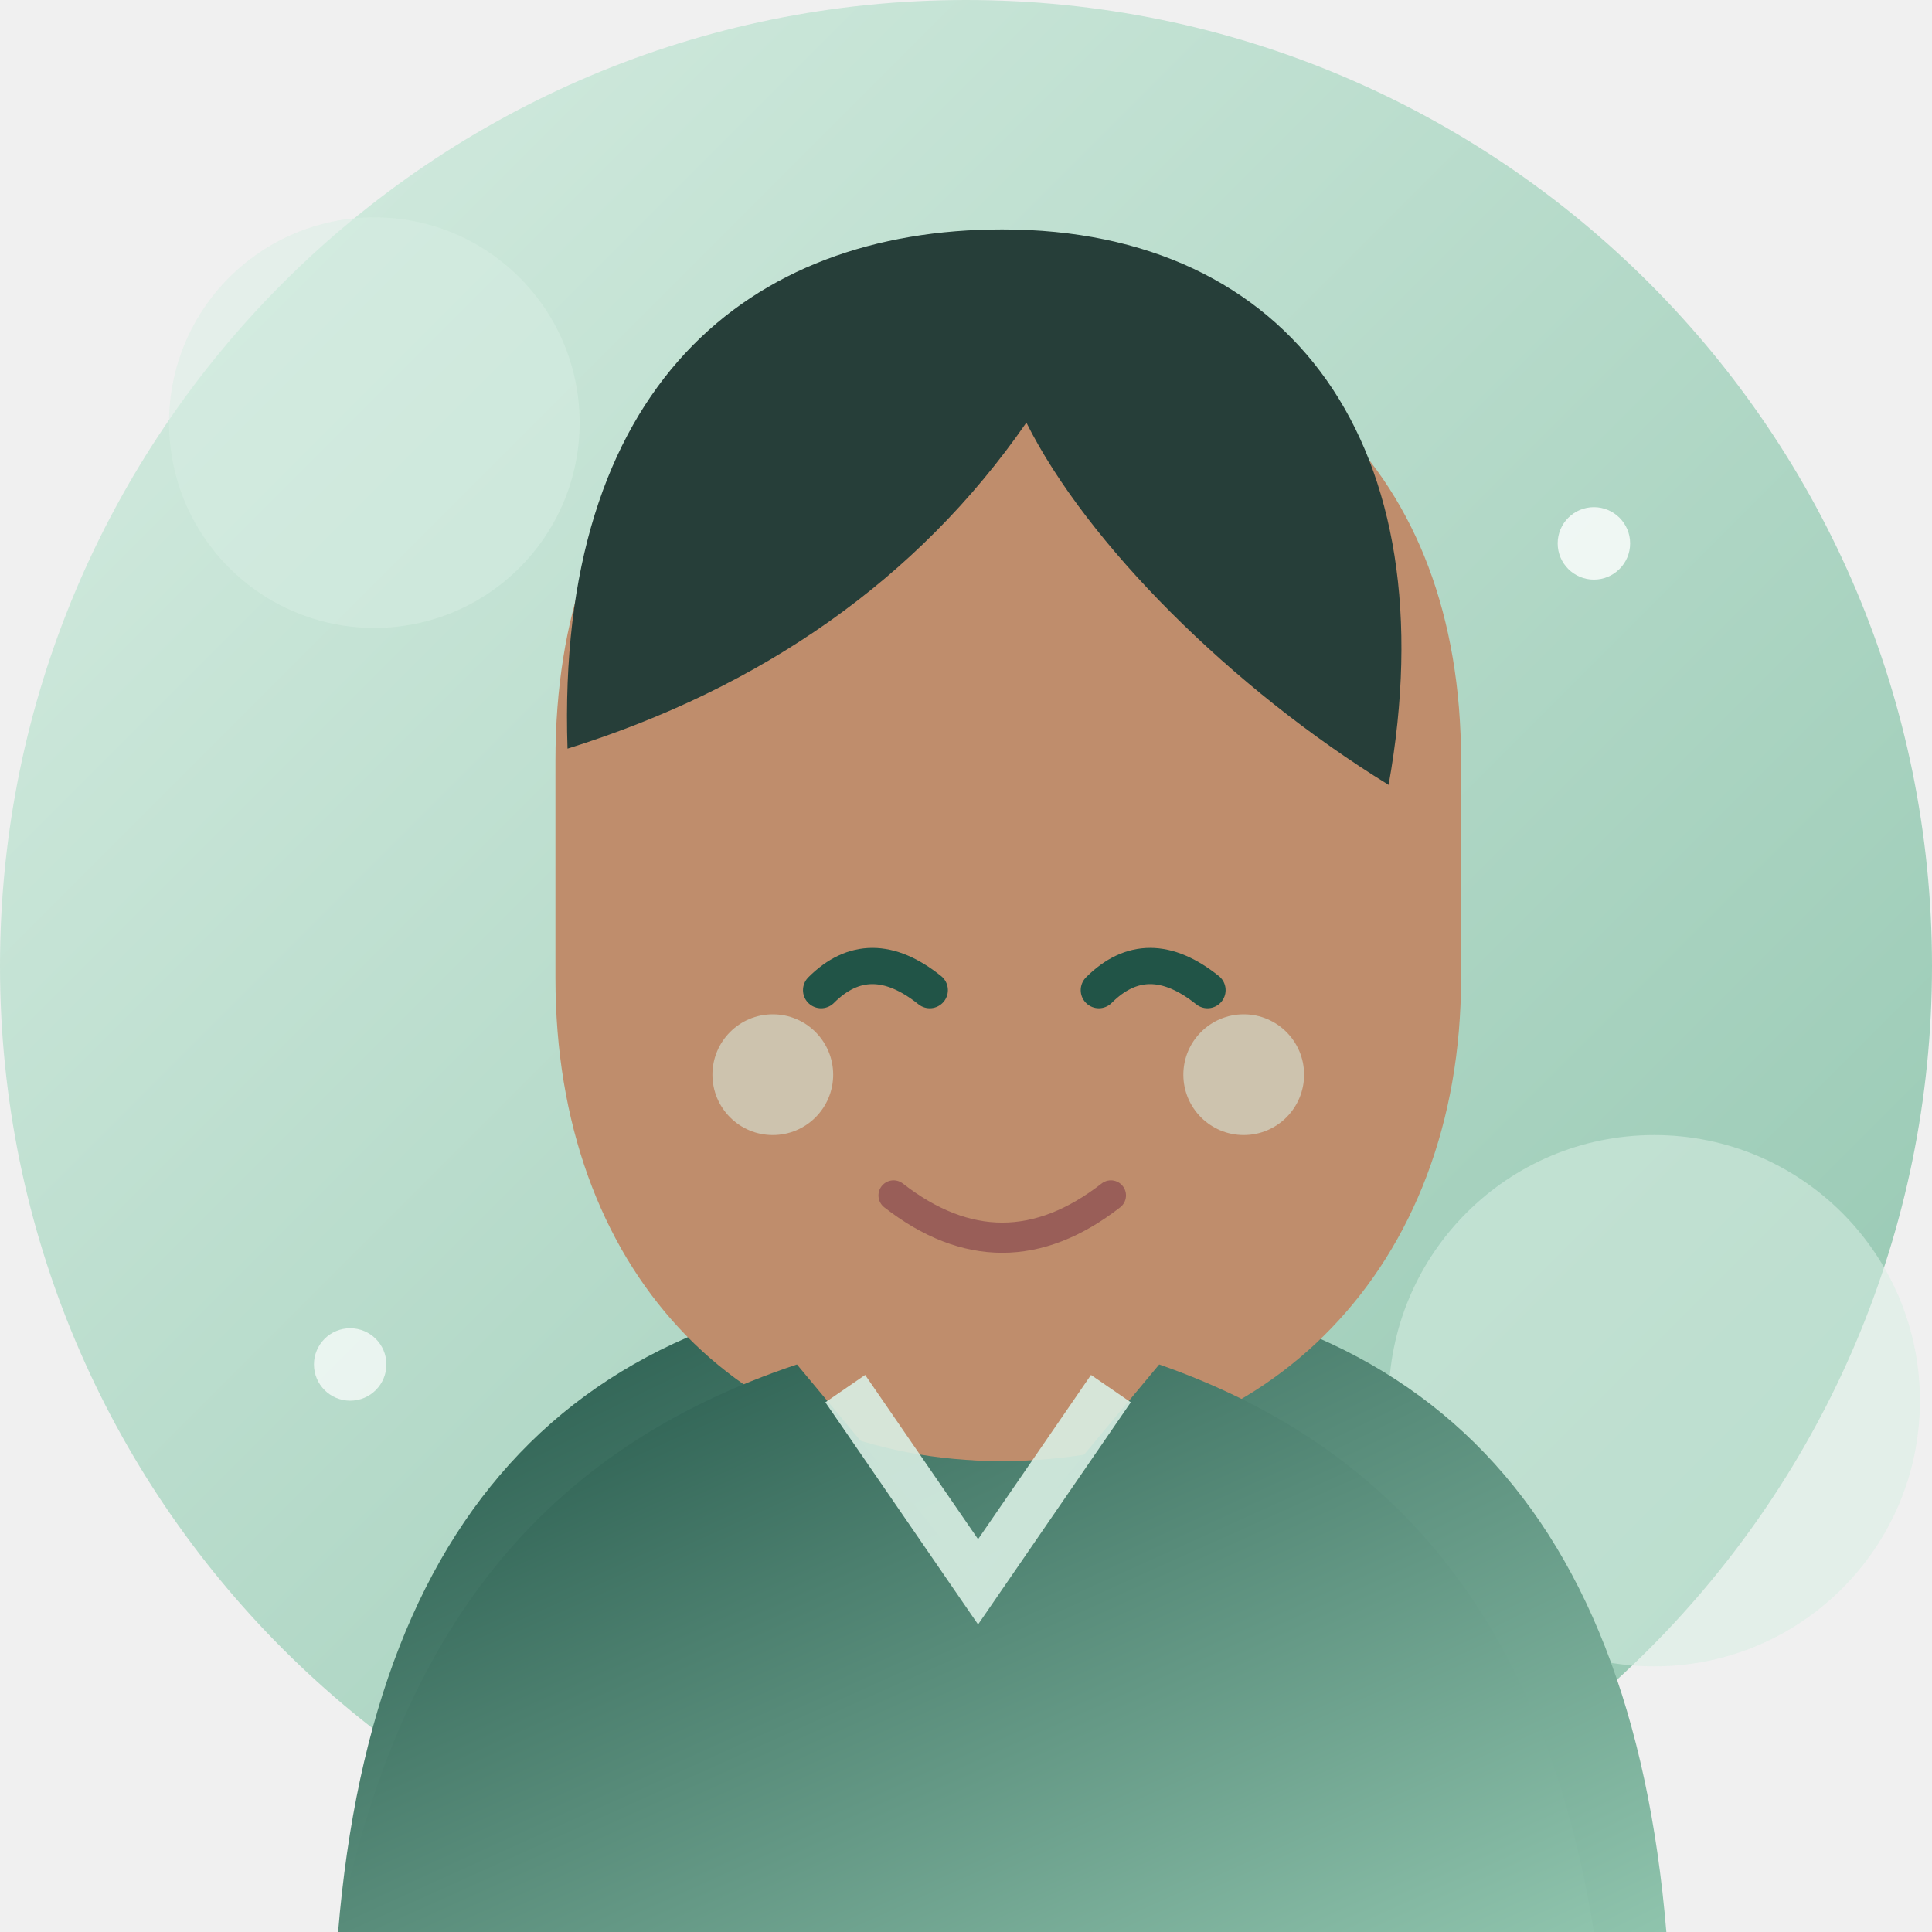
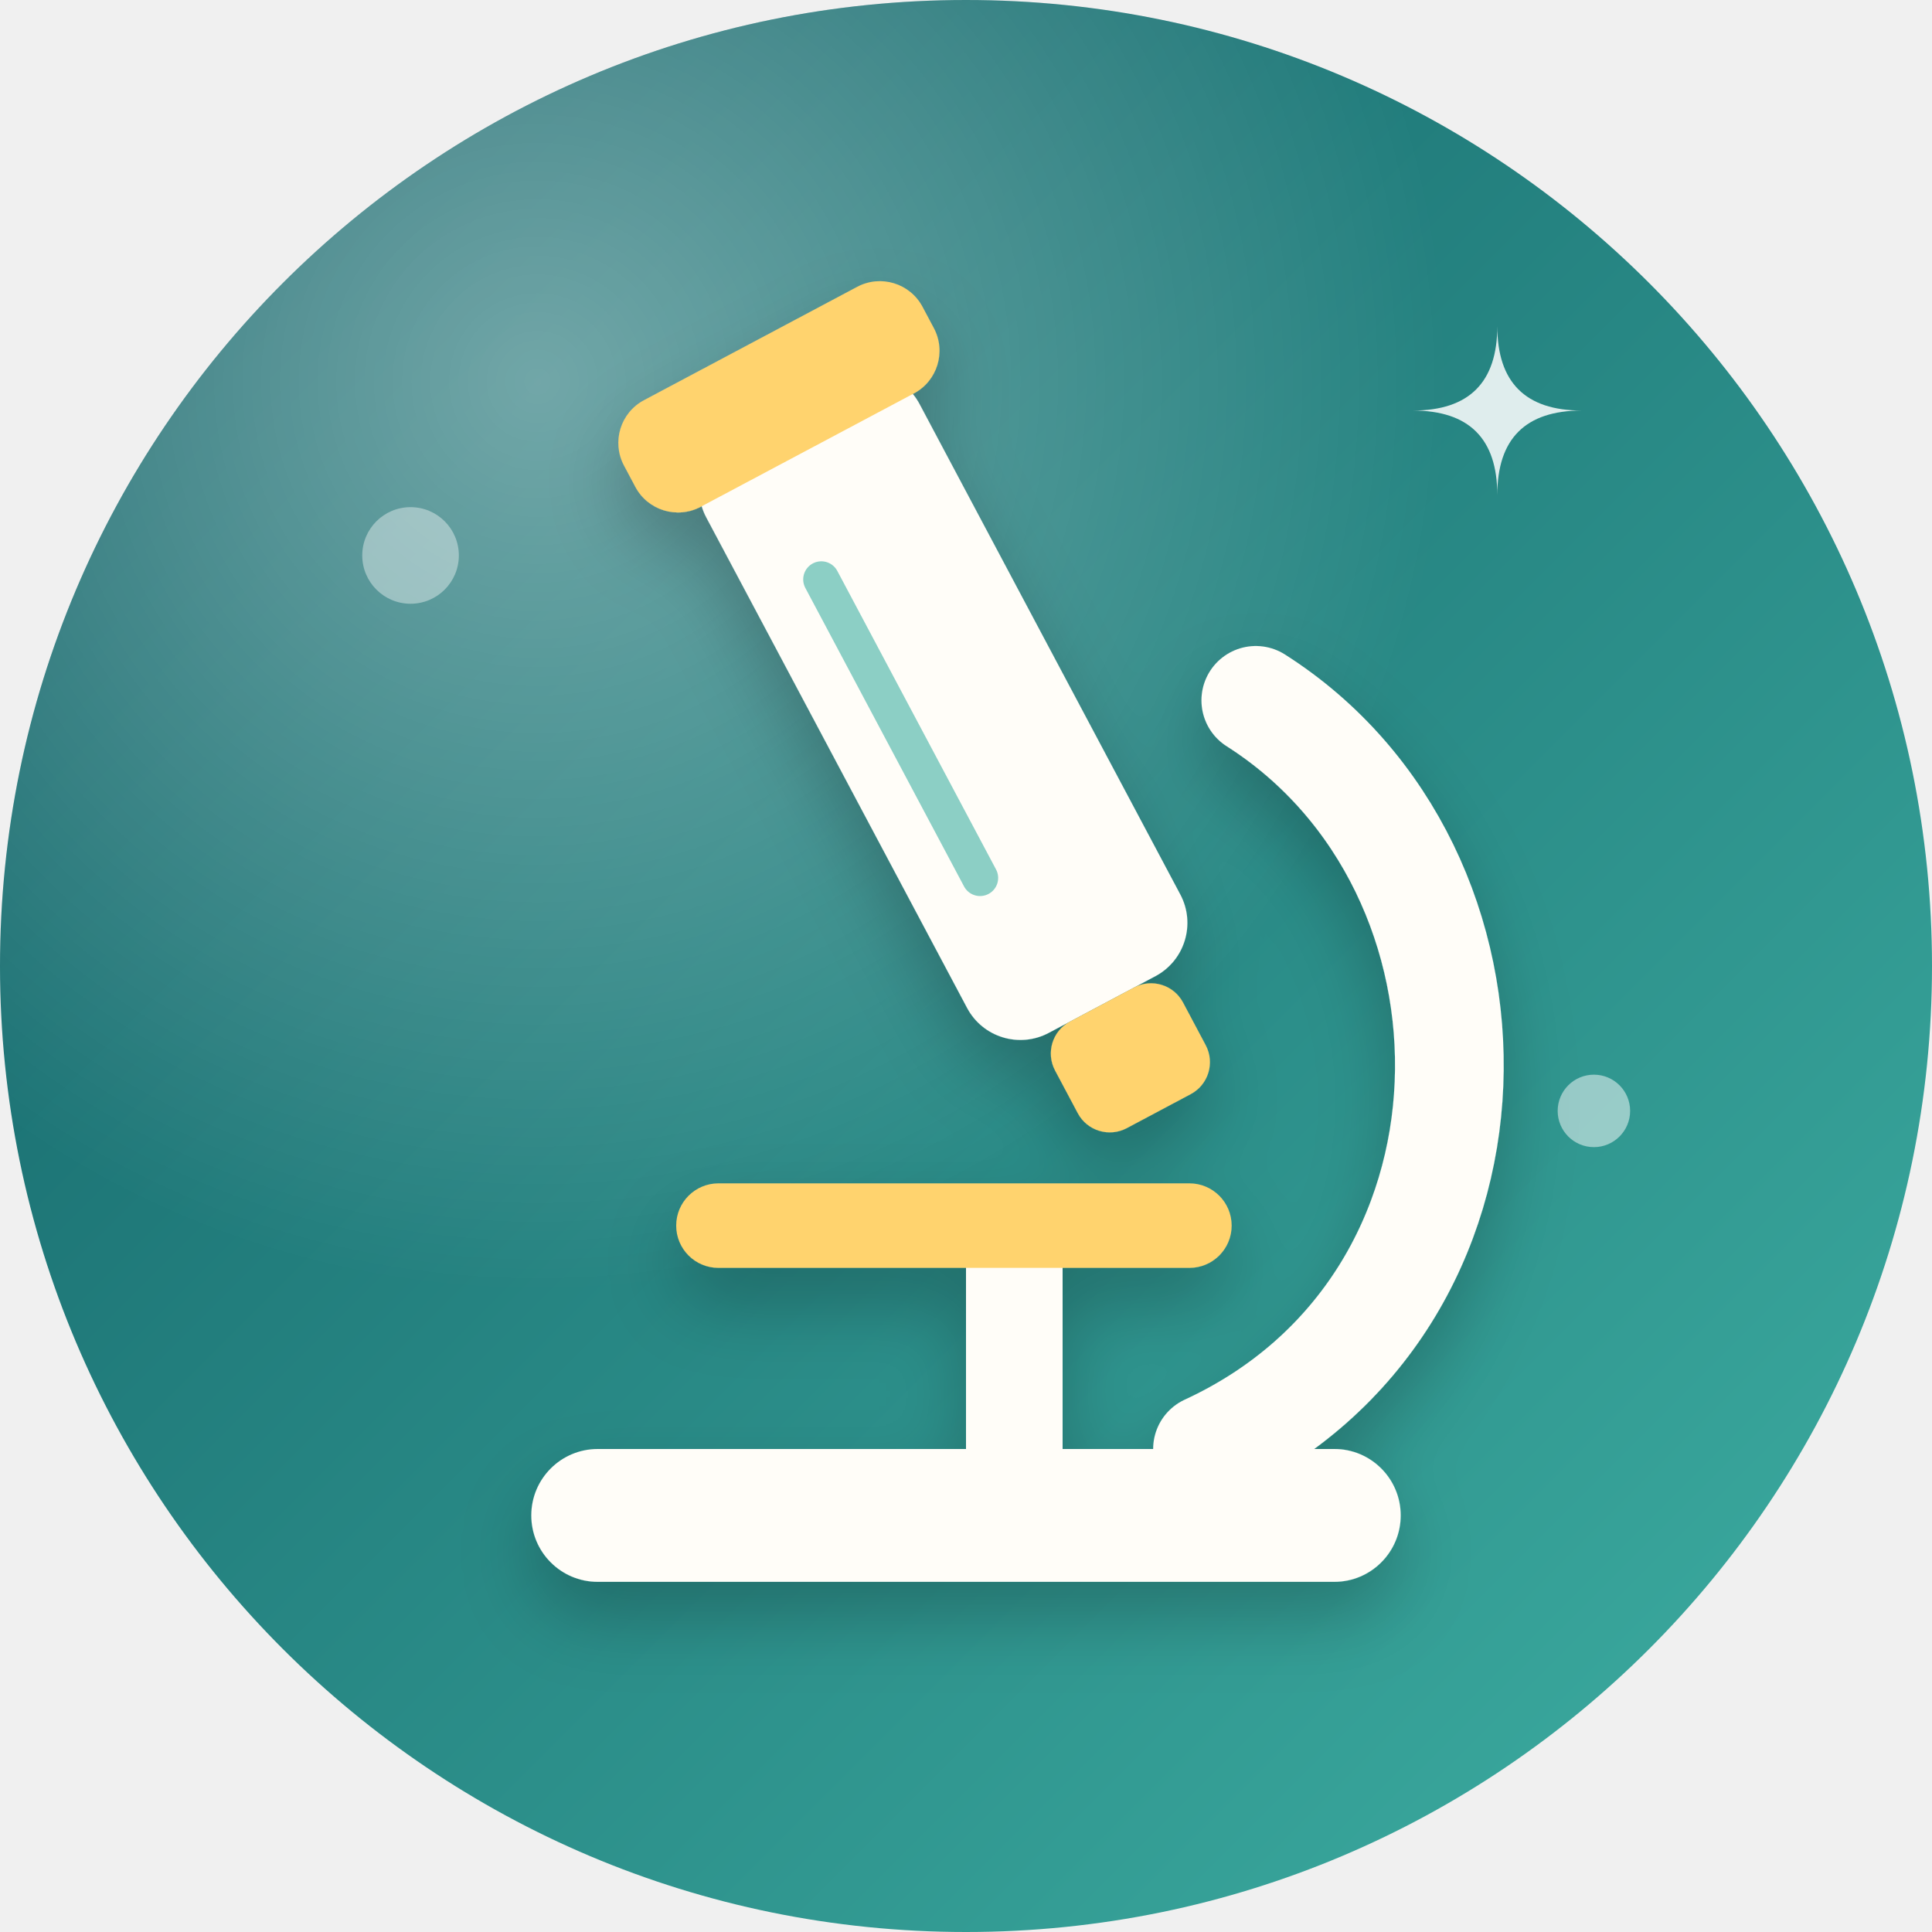
- <svg xmlns="http://www.w3.org/2000/svg" viewBox="0 0 160 160" role="img" aria-label="Illustrated student portrait">
+ <svg xmlns="http://www.w3.org/2000/svg" viewBox="0 0 160 160" role="img" aria-label="Microscope">
  <defs>
-     <linearGradient id="bg" x1="0" y1="0" x2="1" y2="1">
-       <stop stop-color="#d8eee3" />
-       <stop offset="1" stop-color="#8fc4ad" />
+     <linearGradient id="g" x1="0" y1="0" x2="1" y2="1">
+       <stop stop-color="#0f5c63" />
+       <stop offset="1" stop-color="#3fb1a4" />
    </linearGradient>
-     <linearGradient id="shirt" x1="0" y1="0" x2="1" y2="1">
-       <stop stop-color="#215447" />
-       <stop offset="1" stop-color="#8fc4ad" />
-     </linearGradient>
+     <radialGradient id="h" cx=".28" cy=".2" r=".85">
+       <stop stop-color="#fff" stop-opacity=".38" />
+       <stop offset=".55" stop-color="#fff" stop-opacity="0" />
+     </radialGradient>
+     <filter id="s" x="-20%" y="-20%" width="140%" height="140%">
+       <feDropShadow dx="0" dy="3" stdDeviation="3" flood-color="#000" flood-opacity=".22" />
+     </filter>
  </defs>
-   <rect width="160" height="160" rx="80" fill="url(#bg)" />
-   <circle cx="31" cy="35" r="17" fill="#d8eee3" opacity=".5" />
-   <circle cx="137" cy="116" r="22" fill="#d8eee3" opacity=".55" />
-   <path d="M28 160c3-36 21-54 55-54s52 18 55 54" fill="url(#shirt)" />
-   <path d="M68 99v16c9 8 20 8 29 0V98" fill="#bf8d6c" />
-   <path d="M46 63c0-24 14-38 37-38s38 14 38 38v18c0 24-16 40-38 40S46 105 46 81Z" fill="#bf8d6c" />
-   <path d="M47 62c-1-30 15-43 36-43 24 0 37 18 32 46-13-8-25-20-30-30-9 13-22 22-38 27Z" fill="#263e39" />
-   <path d="M68 82q4-4 9 0M91 82q4-4 9 0" fill="none" stroke="#215447" stroke-width="3" stroke-linecap="round" />
-   <path d="M74 99q9 7 18 0" fill="none" stroke="#995e58" stroke-width="2.5" stroke-linecap="round" />
-   <circle cx="64" cy="89" r="5" fill="#d8eee3" opacity=".55" />
-   <circle cx="103" cy="89" r="5" fill="#d8eee3" opacity=".55" />
-   <path d="M28 160c5-25 17-40 38-47l15 18 15-18c20 7 32 22 36 47Z" fill="url(#shirt)" />
-   <path d="m70 115 11 16 11-16" fill="none" stroke="#d8eee3" stroke-width="4" opacity=".9" />
-   <circle cx="29" cy="113" r="3" fill="#fff" opacity=".7" />
-   <circle cx="132" cy="45" r="3" fill="#fff" opacity=".8" />
+   <circle cx="80" cy="80" r="80" fill="url(#g)" />
+   <circle cx="80" cy="80" r="80" fill="url(#h)" />
+   <circle cx="34" cy="46" r="4" fill="#fff" opacity="0.4" />
+   <circle cx="132" cy="92" r="3" fill="#fff" opacity="0.5" />
+   <path d="M124 27Q124 34 131 34Q124 34 124 41Q124 34 117 34Q124 34 124 27Z" fill="#fff" opacity="0.85" />
+   <g filter="url(#s)" stroke-linecap="round" stroke-linejoin="round">
+     <rect x="44" y="120" width="72" height="11" rx="5.5" fill="#fffdf8" />
+     <path d="M100 120C126 108 126 72 104 58" fill="none" stroke="#fffdf8" stroke-width="9" />
+     <path d="M84 120V104" stroke="#fffdf8" stroke-width="8" />
+     <rect x="56" y="98" width="46" height="7" rx="3.5" fill="#ffd36e" />
+     <g transform="rotate(-28 80 62)">
+       <rect x="70" y="30" width="20" height="56" rx="5" fill="#fffdf8" />
+       <rect x="66" y="24" width="28" height="10" rx="4" fill="#ffd36e" />
+       <rect x="74" y="86" width="12" height="10" rx="3" fill="#ffd36e" />
+       <path d="M76 44V72" stroke="#3fb1a4" stroke-width="3" opacity=".6" />
+     </g>
+   </g>
</svg>
